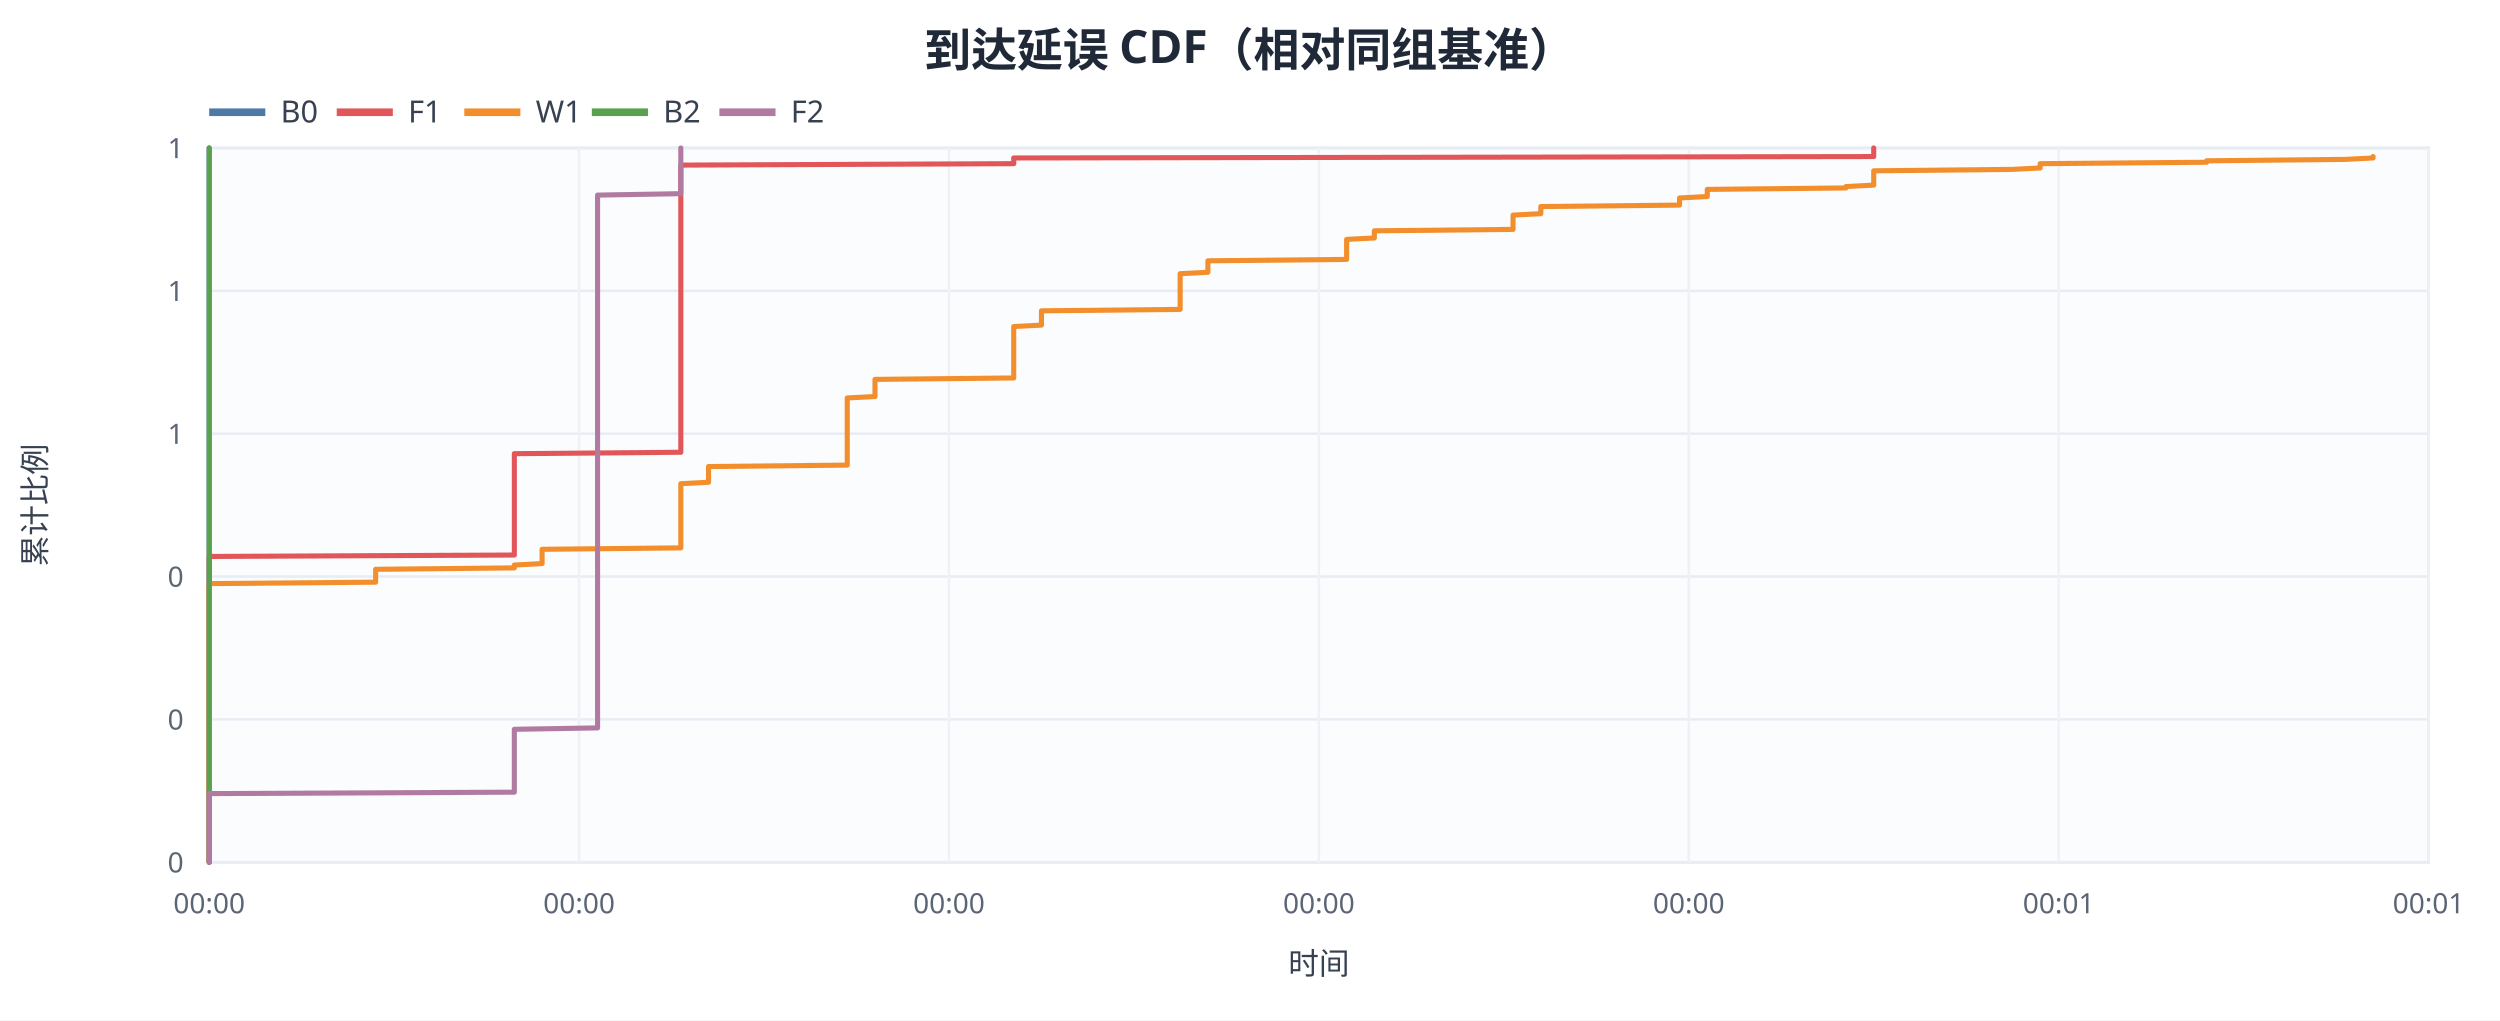
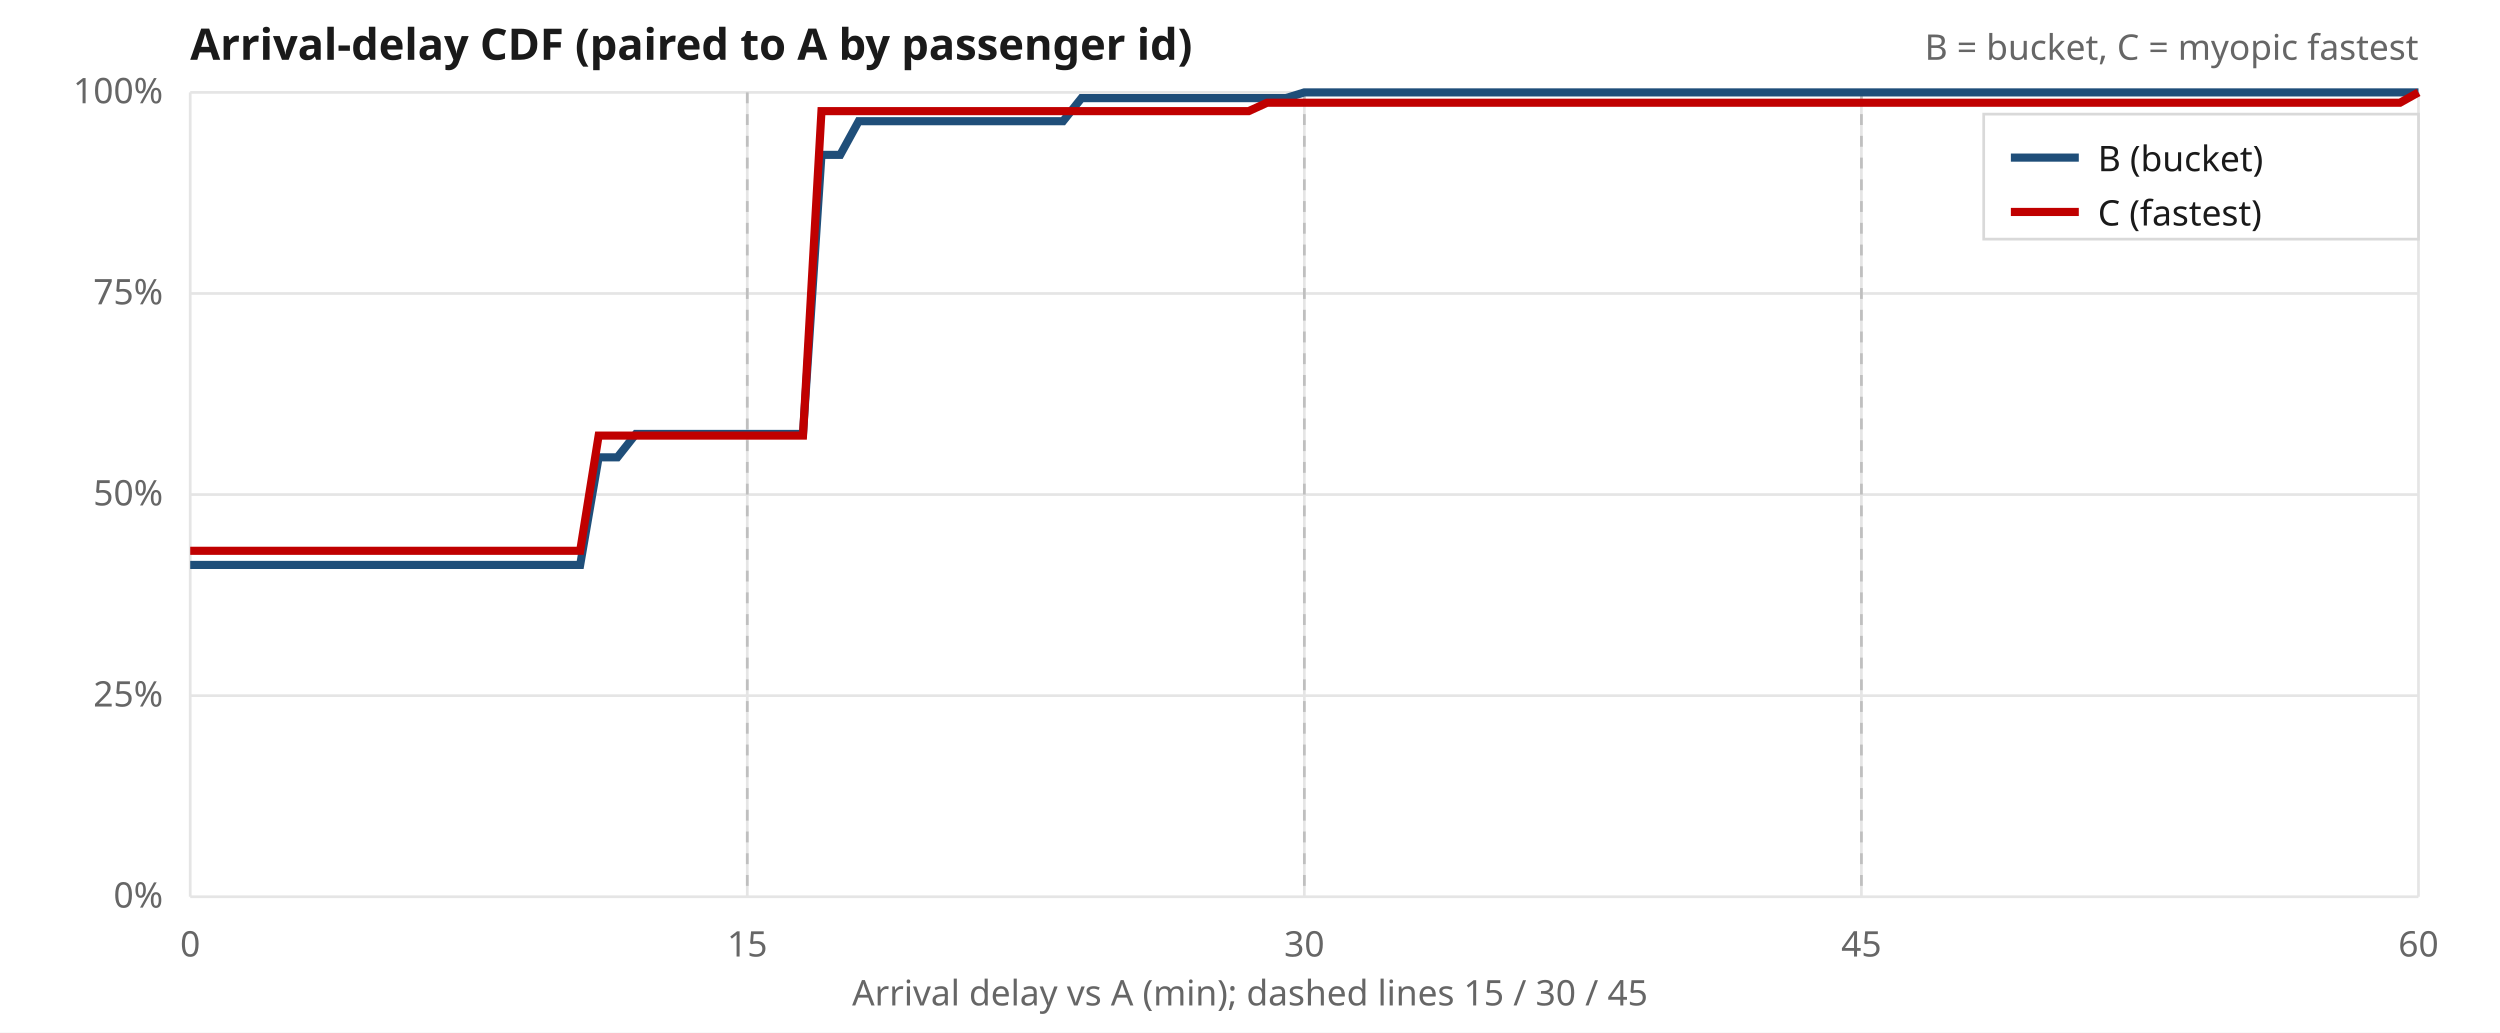
- <svg xmlns="http://www.w3.org/2000/svg" width="980" height="400" viewBox="0 0 980 400" font-family="Segoe UI, Microsoft YaHei, sans-serif">
-   <rect width="100%" height="100%" fill="#ffffff" />
-   <text x="490.0" y="26" text-anchor="middle" font-size="18" font-weight="600" fill="#1f2937">到达延误 CDF（相对同组基准）</text>
-   <rect x="82" y="58" width="870" height="280" fill="#fbfcfe" stroke="#d7dee8" />
-   <line x1="82" y1="58.00" x2="952" y2="58.00" stroke="#e8edf4" />
-   <text x="72" y="62.00" text-anchor="end" font-size="11" fill="#5b6576">1</text>
-   <line x1="82" y1="114.00" x2="952" y2="114.00" stroke="#e8edf4" />
-   <text x="72" y="118.00" text-anchor="end" font-size="11" fill="#5b6576">1</text>
-   <line x1="82" y1="170.00" x2="952" y2="170.00" stroke="#e8edf4" />
-   <text x="72" y="174.00" text-anchor="end" font-size="11" fill="#5b6576">1</text>
-   <line x1="82" y1="226.00" x2="952" y2="226.00" stroke="#e8edf4" />
-   <text x="72" y="230.00" text-anchor="end" font-size="11" fill="#5b6576">0</text>
-   <line x1="82" y1="282.00" x2="952" y2="282.00" stroke="#e8edf4" />
-   <text x="72" y="286.00" text-anchor="end" font-size="11" fill="#5b6576">0</text>
-   <line x1="82" y1="338.00" x2="952" y2="338.00" stroke="#e8edf4" />
-   <text x="72" y="342.00" text-anchor="end" font-size="11" fill="#5b6576">0</text>
-   <line x1="82.00" y1="58" x2="82.00" y2="338" stroke="#eef2f7" />
-   <text x="82.00" y="358" text-anchor="middle" font-size="11" fill="#5b6576">00:00</text>
-   <line x1="227.00" y1="58" x2="227.00" y2="338" stroke="#eef2f7" />
-   <text x="227.00" y="358" text-anchor="middle" font-size="11" fill="#5b6576">00:00</text>
-   <line x1="372.00" y1="58" x2="372.00" y2="338" stroke="#eef2f7" />
-   <text x="372.00" y="358" text-anchor="middle" font-size="11" fill="#5b6576">00:00</text>
-   <line x1="517.00" y1="58" x2="517.00" y2="338" stroke="#eef2f7" />
-   <text x="517.00" y="358" text-anchor="middle" font-size="11" fill="#5b6576">00:00</text>
-   <line x1="662.00" y1="58" x2="662.00" y2="338" stroke="#eef2f7" />
-   <text x="662.00" y="358" text-anchor="middle" font-size="11" fill="#5b6576">00:00</text>
-   <line x1="807.00" y1="58" x2="807.00" y2="338" stroke="#eef2f7" />
-   <text x="807.00" y="358" text-anchor="middle" font-size="11" fill="#5b6576">00:01</text>
-   <line x1="952.00" y1="58" x2="952.00" y2="338" stroke="#eef2f7" />
-   <text x="952.00" y="358" text-anchor="middle" font-size="11" fill="#5b6576">00:01</text>
-   <text x="517.0" y="382" text-anchor="middle" font-size="12" fill="#374151">时间</text>
-   <text x="18" y="198.0" text-anchor="middle" font-size="12" fill="#374151" transform="rotate(-90 18 198.0)">累计比例</text>
-   <polyline fill="none" stroke="#4E79A7" stroke-width="2" stroke-linejoin="round" stroke-linecap="round" points="82.00,337.97 82.00,337.41 82.00,336.85 82.00,336.29 82.00,335.73 82.00,335.17 82.00,334.61 82.00,334.05 82.00,333.49 82.00,332.93 82.00,332.37 82.00,331.81 82.00,331.25 82.00,330.69 82.00,330.13 82.00,329.57 82.00,329.01 82.00,328.45 82.00,327.89 82.00,327.33 82.00,326.77 82.00,326.21 82.00,325.65 82.00,325.09 82.00,324.53 82.00,323.97 82.00,323.41 82.00,322.85 82.00,322.29 82.00,321.73 82.00,321.17 82.00,320.61 82.00,320.05 82.00,319.49 82.00,318.93 82.00,318.37 82.00,317.81 82.00,317.25 82.00,316.69 82.00,316.13 82.00,315.57 82.00,315.01 82.00,314.45 82.00,313.89 82.00,313.33 82.00,312.77 82.00,312.21 82.00,311.65 82.00,311.09 82.00,310.53 82.00,309.97 82.00,309.41 82.00,308.85 82.00,308.29 82.00,307.73 82.00,307.17 82.00,306.61 82.00,306.05 82.00,305.49 82.00,304.93 82.00,304.37 82.00,303.81 82.00,303.25 82.00,302.69 82.00,302.13 82.00,301.57 82.00,301.01 82.00,300.45 82.00,299.89 82.00,299.33 82.00,298.77 82.00,298.21 82.00,297.65 82.00,297.09 82.00,296.53 82.00,295.97 82.00,295.41 82.00,294.85 82.00,294.29 82.00,293.73 82.00,293.17 82.00,292.61 82.00,292.05 82.00,291.49 82.00,290.93 82.00,290.37 82.00,289.81 82.00,289.25 82.00,288.69 82.00,288.13 82.00,287.57 82.00,287.01 82.00,286.45 82.00,285.89 82.00,285.33 82.00,284.77 82.00,284.21 82.00,283.65 82.00,283.09 82.00,282.53 82.00,281.97 82.00,281.41 82.00,280.85 82.00,280.29 82.00,279.73 82.00,279.17 82.00,278.61 82.00,278.05 82.00,277.49 82.00,276.93 82.00,276.37 82.00,275.81 82.00,275.25 82.00,274.69 82.00,274.13 82.00,273.57 82.00,273.01 82.00,272.45 82.00,271.89 82.00,271.33 82.00,270.77 82.00,270.21 82.00,269.65 82.00,269.09 82.00,268.53 82.00,267.97 82.00,267.41 82.00,266.85 82.00,266.29 82.00,265.73 82.00,265.17 82.00,264.61 82.00,264.05 82.00,263.49 82.00,262.93 82.00,262.37 82.00,261.81 82.00,261.25 82.00,260.69 82.00,260.13 82.00,259.57 82.00,259.01 82.00,258.45 82.00,257.89 82.00,257.33 82.00,256.77 82.00,256.21 82.00,255.65 82.00,255.09 82.00,254.53 82.00,253.97 82.00,253.41 82.00,252.85 82.00,252.29 82.00,251.73 82.00,251.17 82.00,250.61 82.00,250.05 82.00,249.49 82.00,248.93 82.00,248.37 82.00,247.81 82.00,247.25 82.00,246.69 82.00,246.13 82.00,245.57 82.00,245.01 82.00,244.45 82.00,243.89 82.00,243.33 82.00,242.77 82.00,242.21 82.00,241.65 82.00,241.09 82.00,240.53 82.00,239.97 82.00,239.41 82.00,238.85 82.00,238.29 82.00,237.73 82.00,237.17 82.00,236.61 82.00,236.05 82.00,235.49 82.00,234.93 82.00,234.37 82.00,233.81 82.00,233.25 82.00,232.69 82.00,232.13 82.00,231.57 82.00,231.01 82.00,230.45 82.00,229.89 82.00,229.33 82.00,228.77 82.00,228.21 82.00,227.65 82.00,227.09 82.00,226.53 82.00,225.97 82.00,225.41 82.00,224.85 82.00,224.29 82.00,223.73 82.00,223.17 82.00,222.61 82.00,222.05 82.00,221.49 82.00,220.93 82.00,220.37 82.00,219.81 82.00,219.25 82.00,218.69 82.00,218.13 82.00,217.57 82.00,217.01 82.00,216.45 82.00,215.89 82.00,215.33 82.00,214.77 82.00,214.21 82.00,213.65 82.00,213.09 82.00,212.53 82.00,211.97 82.00,211.41 82.00,210.85 82.00,210.29 82.00,209.73 82.00,209.17 82.00,208.61 82.00,208.05 82.00,207.49 82.00,206.93 82.00,206.37 82.00,205.81 82.00,205.25 82.00,204.69 82.00,204.13 82.00,203.57 82.00,203.01 82.00,202.45 82.00,201.89 82.00,201.33 82.00,200.77 82.00,200.21 82.00,199.65 82.00,199.09 82.00,198.53 82.00,197.97 82.00,197.44 82.00,196.88 82.00,196.32 82.00,195.76 82.00,195.20 82.00,194.64 82.00,194.08 82.00,193.52 82.00,192.96 82.00,192.40 82.00,191.84 82.00,191.28 82.00,190.72 82.00,190.16 82.00,189.60 82.00,189.04 82.00,188.48 82.00,187.92 82.00,187.36 82.00,186.80 82.00,186.24 82.00,185.68 82.00,185.12 82.00,184.56 82.00,184.00 82.00,183.44 82.00,182.88 82.00,182.32 82.00,181.76 82.00,181.20 82.00,180.64 82.00,180.08 82.00,179.52 82.00,178.96 82.00,178.40 82.00,177.84 82.00,177.28 82.00,176.72 82.00,176.16 82.00,175.60 82.00,175.04 82.00,174.48 82.00,173.92 82.00,173.36 82.00,172.80 82.00,172.24 82.00,171.68 82.00,171.12 82.00,170.56 82.00,170.00 82.00,169.44 82.00,168.88 82.00,168.32 82.00,167.76 82.00,167.20 82.00,166.64 82.00,166.08 82.00,165.52 82.00,164.96 82.00,164.40 82.00,163.84 82.00,163.28 82.00,162.72 82.00,162.16 82.00,161.60 82.00,161.04 82.00,160.48 82.00,159.92 82.00,159.36 82.00,158.80 82.00,158.24 82.00,157.68 82.00,157.12 82.00,156.56 82.00,156.00 82.00,155.44 82.00,154.88 82.00,154.32 82.00,153.76 82.00,153.20 82.00,152.64 82.00,152.08 82.00,151.52 82.00,150.96 82.00,150.40 82.00,149.84 82.00,149.28 82.00,148.72 82.00,148.16 82.00,147.60 82.00,147.04 82.00,146.48 82.00,145.92 82.00,145.36 82.00,144.80 82.00,144.24 82.00,143.68 82.00,143.12 82.00,142.56 82.00,142.00 82.00,141.44 82.00,140.88 82.00,140.32 82.00,139.76 82.00,139.20 82.00,138.64 82.00,138.08 82.00,137.52 82.00,136.96 82.00,136.40 82.00,135.84 82.00,135.28 82.00,134.72 82.00,134.16 82.00,133.60 82.00,133.04 82.00,132.48 82.00,131.92 82.00,131.36 82.00,130.80 82.00,130.24 82.00,129.68 82.00,129.12 82.00,128.56 82.00,128.00 82.00,127.44 82.00,126.88 82.00,126.32 82.00,125.76 82.00,125.20 82.00,124.64 82.00,124.08 82.00,123.52 82.00,122.96 82.00,122.40 82.00,121.84 82.00,121.28 82.00,120.72 82.00,120.16 82.00,119.60 82.00,119.04 82.00,118.48 82.00,117.92 82.00,117.36 82.00,116.80 82.00,116.24 82.00,115.68 82.00,115.12 82.00,114.56 82.00,114.00 82.00,113.44 82.00,112.88 82.00,112.32 82.00,111.76 82.00,111.20 82.00,110.64 82.00,110.08 82.00,109.52 82.00,108.96 82.00,108.40 82.00,107.84 82.00,107.28 82.00,106.72 82.00,106.16 82.00,105.60 82.00,105.04 82.00,104.48 82.00,103.92 82.00,103.36 82.00,102.80 82.00,102.24 82.00,101.68 82.00,101.12 82.00,100.56 82.00,100.00 82.00,99.44 82.00,98.88 82.00,98.32 82.00,97.76 82.00,97.20 82.00,96.64 82.00,96.08 82.00,95.52 82.00,94.96 82.00,94.40 82.00,93.84 82.00,93.28 82.00,92.72 82.00,92.16 82.00,91.60 82.00,91.04 82.00,90.48 82.00,89.92 82.00,89.36 82.00,88.80 82.00,88.24 82.00,87.68 82.00,87.12 82.00,86.56 82.00,86.00 82.00,85.44 82.00,84.88 82.00,84.32 82.00,83.76 82.00,83.20 82.00,82.64 82.00,82.08 82.00,81.52 82.00,80.96 82.00,80.40 82.00,79.84 82.00,79.28 82.00,78.72 82.00,78.16 82.00,77.60 82.00,77.04 82.00,76.48 82.00,75.92 82.00,75.36 82.00,74.80 82.00,74.24 82.00,73.68 82.00,73.12 82.00,72.56 82.00,72.00 82.00,71.44 82.00,70.88 82.00,70.32 82.00,69.76 82.00,69.20 82.00,68.64 82.00,68.08 82.00,67.52 82.00,66.96 82.00,66.40 82.00,65.84 82.00,65.28 82.00,64.72 82.00,64.16 82.00,63.60 82.00,63.04 82.00,62.48 82.00,61.92 82.00,61.36 82.00,60.80 82.00,60.24 82.00,59.68 82.00,59.12 82.00,58.56 82.00,58.00" />
-   <polyline fill="none" stroke="#E15759" stroke-width="2" stroke-linejoin="round" stroke-linecap="round" points="82.00,337.97 82.00,337.41 82.00,336.85 82.00,336.29 82.00,335.73 82.00,335.17 82.00,334.61 82.00,334.05 82.00,333.49 82.00,332.93 82.00,332.37 82.00,331.81 82.00,331.25 82.00,330.69 82.00,330.13 82.00,329.57 82.00,329.01 82.00,328.45 82.00,327.89 82.00,327.33 82.00,326.77 82.00,326.21 82.00,325.65 82.00,325.09 82.00,324.53 82.00,323.97 82.00,323.41 82.00,322.85 82.00,322.29 82.00,321.73 82.00,321.17 82.00,320.61 82.00,320.05 82.00,319.49 82.00,318.93 82.00,318.37 82.00,317.81 82.00,317.25 82.00,316.69 82.00,316.13 82.00,315.57 82.00,315.01 82.00,314.45 82.00,313.89 82.00,313.33 82.00,312.77 82.00,312.21 82.00,311.65 82.00,311.09 82.00,310.53 82.00,309.97 82.00,309.41 82.00,308.85 82.00,308.29 82.00,307.73 82.00,307.17 82.00,306.61 82.00,306.05 82.00,305.49 82.00,304.93 82.00,304.37 82.00,303.81 82.00,303.25 82.00,302.69 82.00,302.13 82.00,301.57 82.00,301.01 82.00,300.45 82.00,299.89 82.00,299.33 82.00,298.77 82.00,298.21 82.00,297.65 82.00,297.09 82.00,296.53 82.00,295.97 82.00,295.41 82.00,294.85 82.00,294.29 82.00,293.73 82.00,293.17 82.00,292.61 82.00,292.05 82.00,291.49 82.00,290.93 82.00,290.37 82.00,289.81 82.00,289.25 82.00,288.69 82.00,288.13 82.00,287.57 82.00,287.01 82.00,286.45 82.00,285.89 82.00,285.33 82.00,284.77 82.00,284.21 82.00,283.65 82.00,283.09 82.00,282.53 82.00,281.97 82.00,281.41 82.00,280.85 82.00,280.29 82.00,279.73 82.00,279.17 82.00,278.61 82.00,278.05 82.00,277.49 82.00,276.93 82.00,276.37 82.00,275.81 82.00,275.25 82.00,274.69 82.00,274.13 82.00,273.57 82.00,273.01 82.00,272.45 82.00,271.89 82.00,271.33 82.00,270.77 82.00,270.21 82.00,269.65 82.00,269.09 82.00,268.53 82.00,267.97 82.00,267.41 82.00,266.85 82.00,266.29 82.00,265.73 82.00,265.17 82.00,264.61 82.00,264.05 82.00,263.49 82.00,262.93 82.00,262.37 82.00,261.81 82.00,261.25 82.00,260.69 82.00,260.13 82.00,259.57 82.00,259.01 82.00,258.45 82.00,257.89 82.00,257.33 82.00,256.77 82.00,256.21 82.00,255.65 82.00,255.09 82.00,254.53 82.00,253.97 82.00,253.41 82.00,252.85 82.00,252.29 82.00,251.73 82.00,251.17 82.00,250.61 82.00,250.05 82.00,249.49 82.00,248.93 82.00,248.37 82.00,247.81 82.00,247.25 82.00,246.69 82.00,246.13 82.00,245.57 82.00,245.01 82.00,244.45 82.00,243.89 82.00,243.33 82.00,242.77 82.00,242.21 82.00,241.65 82.00,241.09 82.00,240.53 82.00,239.97 82.00,239.41 82.00,238.85 82.00,238.29 82.00,237.73 82.00,237.17 82.00,236.61 82.00,236.05 82.00,235.49 82.00,234.93 82.00,234.37 82.00,233.81 82.00,233.25 82.00,232.69 82.00,232.13 82.00,231.57 82.00,231.01 82.00,230.45 82.00,229.89 82.00,229.33 82.00,228.77 82.00,228.21 82.00,227.65 82.00,227.09 82.00,226.53 82.00,225.97 82.00,225.41 82.00,224.85 82.00,224.29 82.00,223.73 82.00,223.17 82.00,222.61 82.00,222.05 82.00,221.49 82.00,220.93 82.00,220.37 82.00,219.81 82.00,219.25 82.00,218.69 82.00,218.13 201.62,217.57 201.62,217.01 201.62,216.45 201.62,215.89 201.62,215.33 201.62,214.77 201.62,214.21 201.62,213.65 201.62,213.09 201.62,212.53 201.62,211.97 201.62,211.41 201.62,210.85 201.62,210.29 201.62,209.73 201.62,209.17 201.62,208.61 201.62,208.05 201.62,207.49 201.62,206.93 201.62,206.37 201.62,205.81 201.62,205.25 201.62,204.69 201.62,204.13 201.62,203.57 201.62,203.01 201.62,202.45 201.62,201.89 201.62,201.33 201.62,200.77 201.62,200.21 201.62,199.65 201.62,199.09 201.62,198.53 201.62,197.97 201.62,197.44 201.62,196.88 201.62,196.32 201.62,195.76 201.62,195.20 201.62,194.64 201.62,194.08 201.62,193.52 201.62,192.96 201.62,192.40 201.62,191.84 201.62,191.28 201.62,190.72 201.62,190.16 201.62,189.60 201.62,189.04 201.62,188.48 201.62,187.92 201.62,187.36 201.62,186.80 201.62,186.24 201.62,185.68 201.62,185.12 201.62,184.56 201.62,184.00 201.62,183.44 201.62,182.88 201.62,182.32 201.62,181.76 201.62,181.20 201.62,180.64 201.62,180.08 201.62,179.52 201.62,178.96 201.62,178.40 201.62,177.84 266.88,177.28 266.88,176.72 266.88,176.16 266.88,175.60 266.88,175.04 266.88,174.48 266.88,173.92 266.88,173.36 266.88,172.80 266.88,172.24 266.88,171.68 266.88,171.12 266.88,170.56 266.88,170.00 266.88,169.44 266.88,168.88 266.88,168.32 266.88,167.76 266.88,167.20 266.88,166.64 266.88,166.08 266.88,165.52 266.88,164.96 266.88,164.40 266.88,163.84 266.88,163.28 266.88,162.72 266.88,162.16 266.88,161.60 266.88,161.04 266.88,160.48 266.88,159.92 266.88,159.36 266.88,158.80 266.88,158.24 266.88,157.68 266.88,157.12 266.88,156.56 266.88,156.00 266.88,155.44 266.88,154.88 266.88,154.32 266.88,153.76 266.88,153.20 266.88,152.64 266.88,152.08 266.88,151.52 266.88,150.96 266.88,150.40 266.88,149.84 266.88,149.28 266.88,148.72 266.88,148.16 266.88,147.60 266.88,147.04 266.88,146.48 266.88,145.92 266.88,145.36 266.88,144.80 266.88,144.24 266.88,143.68 266.88,143.12 266.88,142.56 266.88,142.00 266.88,141.44 266.88,140.88 266.88,140.32 266.88,139.76 266.88,139.20 266.88,138.64 266.88,138.08 266.88,137.52 266.88,136.96 266.88,136.40 266.88,135.84 266.88,135.28 266.88,134.72 266.88,134.16 266.88,133.60 266.88,133.04 266.88,132.48 266.88,131.92 266.88,131.36 266.88,130.80 266.88,130.24 266.88,129.68 266.88,129.12 266.88,128.56 266.88,128.00 266.88,127.44 266.88,126.88 266.88,126.32 266.88,125.76 266.88,125.20 266.88,124.64 266.88,124.08 266.88,123.52 266.88,122.96 266.88,122.40 266.88,121.84 266.88,121.28 266.88,120.72 266.88,120.16 266.88,119.60 266.88,119.04 266.88,118.48 266.88,117.92 266.88,117.36 266.88,116.80 266.88,116.24 266.88,115.68 266.88,115.12 266.88,114.56 266.88,114.00 266.88,113.44 266.88,112.88 266.88,112.32 266.88,111.76 266.88,111.20 266.88,110.64 266.88,110.08 266.88,109.52 266.88,108.96 266.88,108.40 266.88,107.84 266.88,107.28 266.88,106.72 266.88,106.16 266.88,105.60 266.88,105.04 266.88,104.48 266.88,103.92 266.88,103.36 266.88,102.80 266.88,102.24 266.88,101.68 266.88,101.12 266.88,100.56 266.88,100.00 266.88,99.44 266.88,98.88 266.88,98.32 266.88,97.76 266.88,97.20 266.88,96.64 266.88,96.08 266.88,95.52 266.88,94.96 266.88,94.40 266.88,93.84 266.88,93.28 266.88,92.72 266.88,92.16 266.88,91.60 266.88,91.04 266.88,90.48 266.88,89.92 266.88,89.36 266.88,88.80 266.88,88.24 266.88,87.68 266.88,87.12 266.88,86.56 266.88,86.00 266.88,85.44 266.88,84.88 266.88,84.32 266.88,83.76 266.88,83.20 266.88,82.64 266.88,82.08 266.88,81.52 266.88,80.96 266.88,80.40 266.88,79.84 266.88,79.28 266.88,78.72 266.88,78.16 266.88,77.60 266.88,77.04 266.88,76.48 266.88,75.92 266.88,75.36 266.88,74.80 266.88,74.24 266.88,73.68 266.88,73.12 266.88,72.56 266.88,72.00 266.88,71.44 266.88,70.88 266.88,70.32 266.88,69.76 266.88,69.20 266.88,68.64 266.88,68.08 266.88,67.52 266.88,66.96 266.88,66.40 266.88,65.84 266.88,65.28 266.88,64.72 397.38,64.16 397.38,63.60 397.38,63.04 397.38,62.48 397.38,61.92 734.50,61.36 734.50,60.80 734.50,60.24 734.50,59.68 734.50,59.12 734.50,58.56 734.50,58.00" />
-   <polyline fill="none" stroke="#F28E2B" stroke-width="2" stroke-linejoin="round" stroke-linecap="round" points="82.00,337.97 82.00,337.41 82.00,336.85 82.00,336.29 82.00,335.73 82.00,335.17 82.00,334.61 82.00,334.05 82.00,333.49 82.00,332.93 82.00,332.37 82.00,331.81 82.00,331.25 82.00,330.69 82.00,330.13 82.00,329.57 82.00,329.01 82.00,328.45 82.00,327.89 82.00,327.33 82.00,326.77 82.00,326.21 82.00,325.65 82.00,325.09 82.00,324.53 82.00,323.97 82.00,323.41 82.00,322.85 82.00,322.29 82.00,321.73 82.00,321.17 82.00,320.61 82.00,320.05 82.00,319.49 82.00,318.93 82.00,318.37 82.00,317.81 82.00,317.25 82.00,316.69 82.00,316.13 82.00,315.57 82.00,315.01 82.00,314.45 82.00,313.89 82.00,313.33 82.00,312.77 82.00,312.21 82.00,311.65 82.00,311.09 82.00,310.53 82.00,309.97 82.00,309.41 82.00,308.85 82.00,308.29 82.00,307.73 82.00,307.17 82.00,306.61 82.00,306.05 82.00,305.49 82.00,304.93 82.00,304.37 82.00,303.81 82.00,303.25 82.00,302.69 82.00,302.13 82.00,301.57 82.00,301.01 82.00,300.45 82.00,299.89 82.00,299.33 82.00,298.77 82.00,298.21 82.00,297.65 82.00,297.09 82.00,296.53 82.00,295.97 82.00,295.41 82.00,294.85 82.00,294.29 82.00,293.73 82.00,293.17 82.00,292.61 82.00,292.05 82.00,291.49 82.00,290.93 82.00,290.37 82.00,289.81 82.00,289.25 82.00,288.69 82.00,288.13 82.00,287.57 82.00,287.01 82.00,286.45 82.00,285.89 82.00,285.33 82.00,284.77 82.00,284.21 82.00,283.65 82.00,283.09 82.00,282.53 82.00,281.97 82.00,281.41 82.00,280.85 82.00,280.29 82.00,279.73 82.00,279.17 82.00,278.61 82.00,278.05 82.00,277.49 82.00,276.93 82.00,276.37 82.00,275.81 82.00,275.25 82.00,274.69 82.00,274.13 82.00,273.57 82.00,273.01 82.00,272.45 82.00,271.89 82.00,271.33 82.00,270.77 82.00,270.21 82.00,269.65 82.00,269.09 82.00,268.53 82.00,267.97 82.00,267.41 82.00,266.85 82.00,266.29 82.00,265.73 82.00,265.17 82.00,264.61 82.00,264.05 82.00,263.49 82.00,262.93 82.00,262.37 82.00,261.81 82.00,261.25 82.00,260.69 82.00,260.13 82.00,259.57 82.00,259.01 82.00,258.45 82.00,257.89 82.00,257.33 82.00,256.77 82.00,256.21 82.00,255.65 82.00,255.09 82.00,254.53 82.00,253.97 82.00,253.41 82.00,252.85 82.00,252.29 82.00,251.73 82.00,251.17 82.00,250.61 82.00,250.05 82.00,249.49 82.00,248.93 82.00,248.37 82.00,247.81 82.00,247.25 82.00,246.69 82.00,246.13 82.00,245.57 82.00,245.01 82.00,244.45 82.00,243.89 82.00,243.33 82.00,242.77 82.00,242.21 82.00,241.65 82.00,241.09 82.00,240.53 82.00,239.97 82.00,239.41 82.00,238.85 82.00,238.29 82.00,237.73 82.00,237.17 82.00,236.61 82.00,236.05 82.00,235.49 82.00,234.93 82.00,234.37 82.00,233.81 82.00,233.25 82.00,232.69 82.00,232.13 82.00,231.57 82.00,231.01 82.00,230.45 82.00,229.89 82.00,229.33 82.00,228.77 147.25,228.21 147.25,227.65 147.25,227.09 147.25,226.53 147.25,225.97 147.25,225.41 147.25,224.85 147.25,224.29 147.25,223.73 147.25,223.17 201.62,222.61 201.62,222.05 201.62,221.49 212.50,220.93 212.50,220.37 212.50,219.81 212.50,219.25 212.50,218.69 212.50,218.13 212.50,217.57 212.50,217.01 212.50,216.45 212.50,215.89 212.50,215.33 266.88,214.77 266.88,214.21 266.88,213.65 266.88,213.09 266.88,212.53 266.88,211.97 266.88,211.41 266.88,210.85 266.88,210.29 266.88,209.73 266.88,209.17 266.88,208.61 266.88,208.05 266.88,207.49 266.88,206.93 266.88,206.37 266.88,205.81 266.88,205.25 266.88,204.69 266.88,204.13 266.88,203.57 266.88,203.01 266.88,202.45 266.88,201.89 266.88,201.33 266.88,200.77 266.88,200.21 266.88,199.65 266.88,199.09 266.88,198.53 266.88,197.97 266.88,197.44 266.88,196.88 266.88,196.32 266.88,195.76 266.88,195.20 266.88,194.64 266.88,194.08 266.88,193.52 266.88,192.96 266.88,192.40 266.88,191.84 266.88,191.28 266.88,190.72 266.88,190.16 266.88,189.60 277.75,189.04 277.75,188.48 277.75,187.92 277.75,187.36 277.75,186.80 277.75,186.24 277.75,185.68 277.75,185.12 277.75,184.56 277.75,184.00 277.75,183.44 277.75,182.88 332.12,182.32 332.12,181.76 332.12,181.20 332.12,180.64 332.12,180.08 332.12,179.52 332.12,178.96 332.12,178.40 332.12,177.84 332.12,177.28 332.12,176.72 332.12,176.16 332.12,175.60 332.12,175.04 332.12,174.48 332.12,173.92 332.12,173.36 332.12,172.80 332.12,172.24 332.12,171.68 332.12,171.12 332.12,170.56 332.12,170.00 332.12,169.44 332.12,168.88 332.12,168.32 332.12,167.76 332.12,167.20 332.12,166.64 332.12,166.08 332.12,165.52 332.12,164.96 332.12,164.40 332.12,163.84 332.12,163.28 332.12,162.72 332.12,162.16 332.12,161.60 332.12,161.04 332.12,160.48 332.12,159.92 332.12,159.36 332.12,158.80 332.12,158.24 332.12,157.68 332.12,157.12 332.12,156.56 332.12,156.00 343.00,155.44 343.00,154.88 343.00,154.32 343.00,153.76 343.00,153.20 343.00,152.64 343.00,152.08 343.00,151.52 343.00,150.96 343.00,150.40 343.00,149.84 343.00,149.28 343.00,148.72 397.38,148.16 397.38,147.60 397.38,147.04 397.38,146.48 397.38,145.92 397.38,145.36 397.38,144.80 397.38,144.24 397.38,143.68 397.38,143.12 397.38,142.56 397.38,142.00 397.38,141.44 397.38,140.88 397.38,140.32 397.38,139.76 397.38,139.20 397.38,138.64 397.38,138.08 397.38,137.52 397.38,136.96 397.38,136.40 397.38,135.84 397.38,135.28 397.38,134.72 397.38,134.16 397.38,133.60 397.38,133.04 397.38,132.48 397.38,131.92 397.38,131.36 397.38,130.80 397.38,130.24 397.38,129.68 397.38,129.12 397.38,128.56 397.38,128.00 408.25,127.44 408.25,126.88 408.25,126.32 408.25,125.76 408.25,125.20 408.25,124.64 408.25,124.08 408.25,123.52 408.25,122.96 408.25,122.40 408.25,121.84 462.62,121.28 462.62,120.72 462.62,120.16 462.62,119.60 462.62,119.04 462.62,118.48 462.62,117.92 462.62,117.36 462.62,116.80 462.62,116.24 462.62,115.68 462.62,115.12 462.62,114.56 462.62,114.00 462.62,113.44 462.62,112.88 462.62,112.32 462.62,111.76 462.62,111.20 462.62,110.64 462.62,110.08 462.62,109.52 462.62,108.96 462.62,108.40 462.62,107.84 462.62,107.28 473.50,106.72 473.50,106.16 473.50,105.60 473.50,105.04 473.50,104.48 473.50,103.92 473.50,103.36 473.50,102.80 473.50,102.24 527.88,101.68 527.88,101.12 527.88,100.56 527.88,100.00 527.88,99.44 527.88,98.88 527.88,98.32 527.88,97.76 527.88,97.20 527.88,96.64 527.88,96.08 527.88,95.52 527.88,94.96 527.88,94.40 527.88,93.84 538.75,93.28 538.75,92.72 538.75,92.16 538.75,91.60 538.75,91.04 538.75,90.48 593.12,89.92 593.12,89.36 593.12,88.80 593.12,88.24 593.12,87.68 593.12,87.12 593.12,86.56 593.12,86.00 593.12,85.44 593.12,84.88 593.12,84.32 604.00,83.76 604.00,83.20 604.00,82.64 604.00,82.08 604.00,81.52 604.00,80.96 658.38,80.40 658.38,79.84 658.38,79.28 658.38,78.72 658.38,78.16 658.38,77.60 669.25,77.04 669.25,76.48 669.25,75.92 669.25,75.36 669.25,74.80 669.25,74.24 723.62,73.68 723.62,73.12 734.50,72.56 734.50,72.00 734.50,71.44 734.50,70.88 734.50,70.32 734.50,69.76 734.50,69.20 734.50,68.64 734.50,68.08 734.50,67.52 734.50,66.96 788.88,66.40 799.75,65.84 799.75,65.28 799.75,64.72 799.75,64.16 865.00,63.60 865.00,63.04 919.38,62.48 930.25,61.92 930.25,61.36" />
-   <polyline fill="none" stroke="#59A14F" stroke-width="2" stroke-linejoin="round" stroke-linecap="round" points="82.00,337.97 82.00,337.41 82.00,336.85 82.00,336.29 82.00,335.73 82.00,335.17 82.00,334.61 82.00,334.05 82.00,333.49 82.00,332.93 82.00,332.37 82.00,331.81 82.00,331.25 82.00,330.69 82.00,330.13 82.00,329.57 82.00,329.01 82.00,328.45 82.00,327.89 82.00,327.33 82.00,326.77 82.00,326.21 82.00,325.65 82.00,325.09 82.00,324.53 82.00,323.97 82.00,323.41 82.00,322.85 82.00,322.29 82.00,321.73 82.00,321.17 82.00,320.61 82.00,320.05 82.00,319.49 82.00,318.93 82.00,318.37 82.00,317.81 82.00,317.25 82.00,316.69 82.00,316.13 82.00,315.57 82.00,315.01 82.00,314.45 82.00,313.89 82.00,313.33 82.00,312.77 82.00,312.21 82.00,311.65 82.00,311.09 82.00,310.53 82.00,309.97 82.00,309.41 82.00,308.85 82.00,308.29 82.00,307.73 82.00,307.17 82.00,306.61 82.00,306.05 82.00,305.49 82.00,304.93 82.00,304.37 82.00,303.81 82.00,303.25 82.00,302.69 82.00,302.13 82.00,301.57 82.00,301.01 82.00,300.45 82.00,299.89 82.00,299.33 82.00,298.77 82.00,298.21 82.00,297.65 82.00,297.09 82.00,296.53 82.00,295.97 82.00,295.41 82.00,294.85 82.00,294.29 82.00,293.73 82.00,293.17 82.00,292.61 82.00,292.05 82.00,291.49 82.00,290.93 82.00,290.37 82.00,289.81 82.00,289.25 82.00,288.69 82.00,288.13 82.00,287.57 82.00,287.01 82.00,286.45 82.00,285.89 82.00,285.33 82.00,284.77 82.00,284.21 82.00,283.65 82.00,283.09 82.00,282.53 82.00,281.97 82.00,281.41 82.00,280.85 82.00,280.29 82.00,279.73 82.00,279.17 82.00,278.61 82.00,278.05 82.00,277.49 82.00,276.93 82.00,276.37 82.00,275.81 82.00,275.25 82.00,274.69 82.00,274.13 82.00,273.57 82.00,273.01 82.00,272.45 82.00,271.89 82.00,271.33 82.00,270.77 82.00,270.21 82.00,269.65 82.00,269.09 82.00,268.53 82.00,267.97 82.00,267.41 82.00,266.85 82.00,266.29 82.00,265.73 82.00,265.17 82.00,264.61 82.00,264.05 82.00,263.49 82.00,262.93 82.00,262.37 82.00,261.81 82.00,261.25 82.00,260.69 82.00,260.13 82.00,259.57 82.00,259.01 82.00,258.45 82.00,257.89 82.00,257.33 82.00,256.77 82.00,256.21 82.00,255.65 82.00,255.09 82.00,254.53 82.00,253.97 82.00,253.41 82.00,252.85 82.00,252.29 82.00,251.73 82.00,251.17 82.00,250.61 82.00,250.05 82.00,249.49 82.00,248.93 82.00,248.37 82.00,247.81 82.00,247.25 82.00,246.69 82.00,246.13 82.00,245.57 82.00,245.01 82.00,244.45 82.00,243.89 82.00,243.33 82.00,242.77 82.00,242.21 82.00,241.65 82.00,241.09 82.00,240.53 82.00,239.97 82.00,239.41 82.00,238.85 82.00,238.29 82.00,237.73 82.00,237.17 82.00,236.61 82.00,236.05 82.00,235.49 82.00,234.93 82.00,234.37 82.00,233.81 82.00,233.25 82.00,232.69 82.00,232.13 82.00,231.57 82.00,231.01 82.00,230.45 82.00,229.89 82.00,229.33 82.00,228.77 82.00,228.21 82.00,227.65 82.00,227.09 82.00,226.53 82.00,225.97 82.00,225.41 82.00,224.85 82.00,224.29 82.00,223.73 82.00,223.17 82.00,222.61 82.00,222.05 82.00,221.49 82.00,220.93 82.00,220.37 82.00,219.81 82.00,219.25 82.00,218.69 82.00,218.13 82.00,217.57 82.00,217.01 82.00,216.45 82.00,215.89 82.00,215.33 82.00,214.77 82.00,214.21 82.00,213.65 82.00,213.09 82.00,212.53 82.00,211.97 82.00,211.41 82.00,210.85 82.00,210.29 82.00,209.73 82.00,209.17 82.00,208.61 82.00,208.05 82.00,207.49 82.00,206.93 82.00,206.37 82.00,205.81 82.00,205.25 82.00,204.69 82.00,204.13 82.00,203.57 82.00,203.01 82.00,202.45 82.00,201.89 82.00,201.33 82.00,200.77 82.00,200.21 82.00,199.65 82.00,199.09 82.00,198.53 82.00,197.97 82.00,197.44 82.00,196.88 82.00,196.32 82.00,195.76 82.00,195.20 82.00,194.64 82.00,194.08 82.00,193.52 82.00,192.96 82.00,192.40 82.00,191.84 82.00,191.28 82.00,190.72 82.00,190.16 82.00,189.60 82.00,189.04 82.00,188.48 82.00,187.92 82.00,187.36 82.00,186.80 82.00,186.24 82.00,185.68 82.00,185.12 82.00,184.56 82.00,184.00 82.00,183.44 82.00,182.88 82.00,182.32 82.00,181.76 82.00,181.20 82.00,180.64 82.00,180.08 82.00,179.52 82.00,178.96 82.00,178.40 82.00,177.84 82.00,177.28 82.00,176.72 82.00,176.16 82.00,175.60 82.00,175.04 82.00,174.48 82.00,173.92 82.00,173.36 82.00,172.80 82.00,172.24 82.00,171.68 82.00,171.12 82.00,170.56 82.00,170.00 82.00,169.44 82.00,168.88 82.00,168.32 82.00,167.76 82.00,167.20 82.00,166.64 82.00,166.08 82.00,165.52 82.00,164.96 82.00,164.40 82.00,163.84 82.00,163.28 82.00,162.72 82.00,162.16 82.00,161.60 82.00,161.04 82.00,160.48 82.00,159.92 82.00,159.36 82.00,158.80 82.00,158.24 82.00,157.68 82.00,157.12 82.00,156.56 82.00,156.00 82.00,155.44 82.00,154.88 82.00,154.32 82.00,153.76 82.00,153.20 82.00,152.64 82.00,152.08 82.00,151.52 82.00,150.96 82.00,150.40 82.00,149.84 82.00,149.28 82.00,148.72 82.00,148.16 82.00,147.60 82.00,147.04 82.00,146.48 82.00,145.92 82.00,145.36 82.00,144.80 82.00,144.24 82.00,143.68 82.00,143.12 82.00,142.56 82.00,142.00 82.00,141.44 82.00,140.88 82.00,140.32 82.00,139.76 82.00,139.20 82.00,138.64 82.00,138.08 82.00,137.52 82.00,136.96 82.00,136.40 82.00,135.84 82.00,135.28 82.00,134.72 82.00,134.16 82.00,133.60 82.00,133.04 82.00,132.48 82.00,131.92 82.00,131.36 82.00,130.80 82.00,130.24 82.00,129.68 82.00,129.12 82.00,128.56 82.00,128.00 82.00,127.44 82.00,126.88 82.00,126.32 82.00,125.76 82.00,125.20 82.00,124.64 82.00,124.08 82.00,123.52 82.00,122.96 82.00,122.40 82.00,121.84 82.00,121.28 82.00,120.72 82.00,120.16 82.00,119.60 82.00,119.04 82.00,118.48 82.00,117.92 82.00,117.36 82.00,116.80 82.00,116.24 82.00,115.68 82.00,115.12 82.00,114.56 82.00,114.00 82.00,113.44 82.00,112.88 82.00,112.32 82.00,111.76 82.00,111.20 82.00,110.64 82.00,110.08 82.00,109.52 82.00,108.96 82.00,108.40 82.00,107.84 82.00,107.28 82.00,106.72 82.00,106.16 82.00,105.60 82.00,105.04 82.00,104.48 82.00,103.92 82.00,103.36 82.00,102.80 82.00,102.24 82.00,101.68 82.00,101.12 82.00,100.56 82.00,100.00 82.00,99.44 82.00,98.88 82.00,98.32 82.00,97.76 82.00,97.20 82.00,96.64 82.00,96.08 82.00,95.52 82.00,94.96 82.00,94.40 82.00,93.84 82.00,93.28 82.00,92.72 82.00,92.16 82.00,91.60 82.00,91.04 82.00,90.48 82.00,89.92 82.00,89.36 82.00,88.80 82.00,88.24 82.00,87.68 82.00,87.12 82.00,86.56 82.00,86.00 82.00,85.44 82.00,84.88 82.00,84.32 82.00,83.76 82.00,83.20 82.00,82.64 82.00,82.08 82.00,81.52 82.00,80.96 82.00,80.40 82.00,79.84 82.00,79.28 82.00,78.72 82.00,78.16 82.00,77.60 82.00,77.04 82.00,76.48 82.00,75.92 82.00,75.36 82.00,74.80 82.00,74.24 82.00,73.68 82.00,73.12 82.00,72.56 82.00,72.00 82.00,71.44 82.00,70.88 82.00,70.32 82.00,69.76 82.00,69.20 82.00,68.64 82.00,68.08 82.00,67.52 82.00,66.96 82.00,66.40 82.00,65.84 82.00,65.28 82.00,64.72 82.00,64.16 82.00,63.60 82.00,63.04 82.00,62.48 82.00,61.92 82.00,61.36 82.00,60.80 82.00,60.24 82.00,59.68 82.00,59.12 82.00,58.56 82.00,58.00" />
-   <polyline fill="none" stroke="#B07AA1" stroke-width="2" stroke-linejoin="round" stroke-linecap="round" points="82.00,337.97 82.00,337.41 82.00,336.85 82.00,336.29 82.00,335.73 82.00,335.17 82.00,334.61 82.00,334.05 82.00,333.49 82.00,332.93 82.00,332.37 82.00,331.81 82.00,331.25 82.00,330.69 82.00,330.13 82.00,329.57 82.00,329.01 82.00,328.45 82.00,327.89 82.00,327.33 82.00,326.77 82.00,326.21 82.00,325.65 82.00,325.09 82.00,324.53 82.00,323.97 82.00,323.41 82.00,322.85 82.00,322.29 82.00,321.73 82.00,321.17 82.00,320.61 82.00,320.05 82.00,319.49 82.00,318.93 82.00,318.37 82.00,317.81 82.00,317.25 82.00,316.69 82.00,316.13 82.00,315.57 82.00,315.01 82.00,314.45 82.00,313.89 82.00,313.33 82.00,312.77 82.00,312.21 82.00,311.65 82.00,311.09 201.62,310.53 201.62,309.97 201.62,309.41 201.62,308.85 201.62,308.29 201.62,307.73 201.62,307.17 201.62,306.61 201.62,306.05 201.62,305.49 201.62,304.93 201.62,304.37 201.62,303.81 201.62,303.25 201.62,302.69 201.62,302.13 201.62,301.57 201.62,301.01 201.62,300.45 201.62,299.89 201.62,299.33 201.62,298.77 201.62,298.21 201.62,297.65 201.62,297.09 201.62,296.53 201.62,295.97 201.62,295.41 201.62,294.85 201.62,294.29 201.62,293.73 201.62,293.17 201.62,292.61 201.62,292.05 201.62,291.49 201.62,290.93 201.62,290.37 201.62,289.81 201.62,289.25 201.62,288.69 201.62,288.13 201.62,287.57 201.62,287.01 201.62,286.45 201.62,285.89 234.25,285.33 234.25,284.77 234.25,284.21 234.25,283.65 234.25,283.09 234.25,282.53 234.25,281.97 234.25,281.41 234.25,280.85 234.25,280.29 234.25,279.73 234.25,279.17 234.25,278.61 234.25,278.05 234.25,277.49 234.25,276.93 234.25,276.37 234.25,275.81 234.25,275.25 234.25,274.69 234.25,274.13 234.25,273.57 234.25,273.01 234.25,272.45 234.25,271.89 234.25,271.33 234.25,270.77 234.25,270.21 234.25,269.65 234.25,269.09 234.25,268.53 234.25,267.97 234.25,267.41 234.25,266.85 234.25,266.29 234.25,265.73 234.25,265.17 234.25,264.61 234.25,264.05 234.25,263.49 234.25,262.93 234.25,262.37 234.25,261.81 234.25,261.25 234.25,260.69 234.25,260.13 234.25,259.57 234.25,259.01 234.25,258.45 234.25,257.89 234.25,257.33 234.25,256.77 234.25,256.21 234.25,255.65 234.25,255.09 234.25,254.53 234.25,253.97 234.25,253.41 234.25,252.85 234.25,252.29 234.25,251.73 234.25,251.17 234.25,250.61 234.25,250.05 234.25,249.49 234.25,248.93 234.25,248.37 234.25,247.81 234.25,247.25 234.25,246.69 234.25,246.13 234.25,245.57 234.25,245.01 234.25,244.45 234.25,243.89 234.25,243.33 234.25,242.77 234.25,242.21 234.25,241.65 234.25,241.09 234.25,240.53 234.25,239.97 234.25,239.41 234.25,238.85 234.25,238.29 234.25,237.73 234.25,237.17 234.25,236.61 234.25,236.05 234.25,235.49 234.25,234.93 234.25,234.37 234.25,233.81 234.25,233.25 234.25,232.69 234.25,232.13 234.25,231.57 234.25,231.01 234.25,230.45 234.25,229.89 234.25,229.33 234.25,228.77 234.25,228.21 234.25,227.65 234.25,227.09 234.25,226.53 234.25,225.97 234.25,225.41 234.25,224.85 234.25,224.29 234.25,223.73 234.25,223.17 234.25,222.61 234.25,222.05 234.25,221.49 234.25,220.93 234.25,220.37 234.25,219.81 234.25,219.25 234.25,218.69 234.25,218.13 234.25,217.57 234.25,217.01 234.25,216.45 234.25,215.89 234.25,215.33 234.25,214.77 234.25,214.21 234.25,213.65 234.25,213.09 234.25,212.53 234.25,211.97 234.25,211.41 234.25,210.85 234.25,210.29 234.25,209.73 234.25,209.17 234.25,208.61 234.25,208.05 234.25,207.49 234.25,206.93 234.25,206.37 234.25,205.81 234.25,205.25 234.25,204.69 234.25,204.13 234.25,203.57 234.25,203.01 234.25,202.45 234.25,201.89 234.25,201.33 234.25,200.77 234.25,200.21 234.25,199.65 234.25,199.09 234.25,198.53 234.25,197.97 234.25,197.44 234.25,196.88 234.25,196.32 234.25,195.76 234.25,195.20 234.25,194.64 234.25,194.08 234.25,193.52 234.25,192.96 234.25,192.40 234.25,191.84 234.25,191.28 234.25,190.72 234.25,190.16 234.25,189.60 234.25,189.04 234.25,188.48 234.25,187.92 234.25,187.36 234.25,186.80 234.25,186.24 234.25,185.68 234.25,185.12 234.25,184.56 234.25,184.00 234.25,183.44 234.25,182.88 234.25,182.32 234.25,181.76 234.25,181.20 234.25,180.64 234.25,180.08 234.25,179.52 234.25,178.96 234.25,178.40 234.25,177.84 234.25,177.28 234.25,176.72 234.25,176.16 234.25,175.60 234.25,175.04 234.25,174.48 234.25,173.92 234.25,173.36 234.25,172.80 234.25,172.24 234.25,171.68 234.25,171.12 234.25,170.56 234.25,170.00 234.25,169.44 234.25,168.88 234.25,168.32 234.25,167.76 234.25,167.20 234.25,166.64 234.25,166.08 234.25,165.52 234.25,164.96 234.25,164.40 234.25,163.84 234.25,163.28 234.25,162.72 234.25,162.16 234.25,161.60 234.25,161.04 234.25,160.48 234.25,159.92 234.25,159.36 234.25,158.80 234.25,158.24 234.25,157.68 234.25,157.12 234.25,156.56 234.25,156.00 234.25,155.44 234.25,154.88 234.25,154.32 234.25,153.76 234.25,153.20 234.25,152.64 234.25,152.08 234.25,151.52 234.25,150.96 234.25,150.40 234.25,149.84 234.25,149.28 234.25,148.72 234.25,148.16 234.25,147.60 234.25,147.04 234.25,146.48 234.25,145.92 234.25,145.36 234.25,144.80 234.25,144.24 234.25,143.68 234.25,143.12 234.25,142.56 234.25,142.00 234.25,141.44 234.25,140.88 234.25,140.32 234.25,139.76 234.25,139.20 234.25,138.64 234.25,138.08 234.25,137.52 234.25,136.96 234.25,136.40 234.25,135.84 234.25,135.28 234.25,134.72 234.25,134.16 234.25,133.60 234.25,133.04 234.25,132.48 234.25,131.92 234.25,131.36 234.25,130.80 234.25,130.24 234.25,129.68 234.25,129.12 234.25,128.56 234.25,128.00 234.25,127.44 234.25,126.88 234.25,126.32 234.25,125.76 234.25,125.20 234.25,124.64 234.25,124.08 234.25,123.52 234.25,122.96 234.25,122.40 234.25,121.84 234.25,121.28 234.25,120.72 234.25,120.16 234.25,119.60 234.25,119.04 234.25,118.48 234.25,117.92 234.25,117.36 234.25,116.80 234.25,116.24 234.25,115.68 234.25,115.12 234.25,114.56 234.25,114.00 234.25,113.44 234.25,112.88 234.25,112.32 234.25,111.76 234.25,111.20 234.25,110.64 234.25,110.08 234.25,109.52 234.25,108.96 234.25,108.40 234.25,107.84 234.25,107.28 234.25,106.72 234.25,106.16 234.25,105.60 234.25,105.04 234.25,104.48 234.25,103.92 234.25,103.36 234.25,102.80 234.25,102.24 234.25,101.68 234.25,101.12 234.25,100.56 234.25,100.00 234.25,99.44 234.25,98.88 234.25,98.32 234.25,97.76 234.25,97.20 234.25,96.64 234.25,96.08 234.25,95.52 234.25,94.96 234.25,94.40 234.25,93.84 234.25,93.28 234.25,92.72 234.25,92.16 234.25,91.60 234.25,91.04 234.25,90.48 234.25,89.92 234.25,89.36 234.25,88.80 234.25,88.24 234.25,87.68 234.25,87.12 234.25,86.56 234.25,86.00 234.25,85.44 234.25,84.88 234.25,84.32 234.25,83.76 234.25,83.20 234.25,82.64 234.25,82.08 234.25,81.52 234.25,80.96 234.25,80.40 234.25,79.84 234.25,79.28 234.25,78.72 234.25,78.16 234.25,77.60 234.25,77.04 234.25,76.48 266.88,75.92 266.88,75.36 266.88,74.80 266.88,74.24 266.88,73.68 266.88,73.12 266.88,72.56 266.88,72.00 266.88,71.44 266.88,70.88 266.88,70.32 266.88,69.76 266.88,69.20 266.88,68.64 266.88,68.08 266.88,67.52 266.88,66.96 266.88,66.40 266.88,65.84 266.88,65.28 266.88,64.72 266.88,64.16 266.88,63.60 266.88,63.04 266.88,62.48 266.88,61.92 266.88,61.36 266.88,60.80 266.88,60.24 266.88,59.68 266.88,59.12 266.88,58.56 266.88,58.00" />
-   <line x1="82" y1="44" x2="104" y2="44" stroke="#4E79A7" stroke-width="3" />
-   <text x="110" y="48" font-size="12" fill="#374151">B0</text>
-   <line x1="132" y1="44" x2="154" y2="44" stroke="#E15759" stroke-width="3" />
-   <text x="160" y="48" font-size="12" fill="#374151">F1</text>
-   <line x1="182" y1="44" x2="204" y2="44" stroke="#F28E2B" stroke-width="3" />
-   <text x="210" y="48" font-size="12" fill="#374151">W1</text>
-   <line x1="232" y1="44" x2="254" y2="44" stroke="#59A14F" stroke-width="3" />
-   <text x="260" y="48" font-size="12" fill="#374151">B2</text>
-   <line x1="282" y1="44" x2="304" y2="44" stroke="#B07AA1" stroke-width="3" />
-   <text x="310" y="48" font-size="12" fill="#374151">F2</text>
+ <svg xmlns="http://www.w3.org/2000/svg" width="920" height="380" viewBox="0 0 920 380">
+   <rect width="100%" height="100%" fill="#FFFFFF" />
+   <line x1="70" y1="330.0" x2="890" y2="330.0" stroke="#E5E5E5" />
+   <text x="60" y="334.0" font-family="Calibri" font-size="13" fill="#666666" text-anchor="end">0%</text>
+   <line x1="70" y1="256.0" x2="890" y2="256.0" stroke="#E5E5E5" />
+   <text x="60" y="260.0" font-family="Calibri" font-size="13" fill="#666666" text-anchor="end">25%</text>
+   <line x1="70" y1="182.0" x2="890" y2="182.0" stroke="#E5E5E5" />
+   <text x="60" y="186.0" font-family="Calibri" font-size="13" fill="#666666" text-anchor="end">50%</text>
+   <line x1="70" y1="108.0" x2="890" y2="108.0" stroke="#E5E5E5" />
+   <text x="60" y="112.0" font-family="Calibri" font-size="13" fill="#666666" text-anchor="end">75%</text>
+   <line x1="70" y1="34.0" x2="890" y2="34.0" stroke="#E5E5E5" />
+   <text x="60" y="38.0" font-family="Calibri" font-size="13" fill="#666666" text-anchor="end">100%</text>
+   <line x1="70.0" y1="34" x2="70.0" y2="330" stroke="#E5E5E5" />
+   <text x="70.0" y="352" font-family="Calibri" font-size="13" fill="#666666" text-anchor="middle">0</text>
+   <line x1="275.0" y1="34" x2="275.0" y2="330" stroke="#E5E5E5" />
+   <text x="275.0" y="352" font-family="Calibri" font-size="13" fill="#666666" text-anchor="middle">15</text>
+   <line x1="275.0" y1="34" x2="275.0" y2="330" stroke="#BFBFBF" stroke-dasharray="4 4" />
+   <line x1="480.0" y1="34" x2="480.0" y2="330" stroke="#E5E5E5" />
+   <text x="480.0" y="352" font-family="Calibri" font-size="13" fill="#666666" text-anchor="middle">30</text>
+   <line x1="480.0" y1="34" x2="480.0" y2="330" stroke="#BFBFBF" stroke-dasharray="4 4" />
+   <line x1="685.0" y1="34" x2="685.0" y2="330" stroke="#E5E5E5" />
+   <text x="685.0" y="352" font-family="Calibri" font-size="13" fill="#666666" text-anchor="middle">45</text>
+   <line x1="685.0" y1="34" x2="685.0" y2="330" stroke="#BFBFBF" stroke-dasharray="4 4" />
+   <line x1="890.0" y1="34" x2="890.0" y2="330" stroke="#E5E5E5" />
+   <text x="890.0" y="352" font-family="Calibri" font-size="13" fill="#666666" text-anchor="middle">60</text>
+   <polyline points="70.0,207.9 76.8,207.9 83.7,207.9 90.5,207.9 97.3,207.9 104.2,207.9 111.0,207.9 117.8,207.9 124.7,207.9 131.5,207.9 138.3,207.9 145.2,207.9 152.0,207.9 158.8,207.9 165.7,207.9 172.5,207.9 179.3,207.9 186.2,207.9 193.0,207.9 199.8,207.9 206.7,207.9 213.5,207.9 220.3,168.3 227.2,168.3 234.0,159.7 240.8,159.7 247.7,159.7 254.5,159.7 261.3,159.7 268.2,159.7 275.0,159.7 281.8,159.7 288.7,159.7 295.5,159.7 302.3,57.0 309.2,57.0 316.0,44.6 322.8,44.6 329.7,44.6 336.5,44.6 343.3,44.6 350.2,44.6 357.0,44.6 363.8,44.6 370.7,44.6 377.5,44.6 384.3,44.6 391.2,44.6 398.0,36.1 404.8,36.1 411.7,36.1 418.5,36.1 425.3,36.1 432.2,36.1 439.0,36.1 445.8,36.1 452.7,36.1 459.5,36.1 466.3,36.1 473.2,36.1 480.0,34.0 486.8,34.0 493.7,34.0 500.5,34.0 507.3,34.0 514.2,34.0 521.0,34.0 527.8,34.0 534.7,34.0 541.5,34.0 548.3,34.0 555.2,34.0 562.0,34.0 568.8,34.0 575.7,34.0 582.5,34.0 589.3,34.0 596.2,34.0 603.0,34.0 609.8,34.0 616.7,34.0 623.5,34.0 630.3,34.0 637.2,34.0 644.0,34.0 650.8,34.0 657.7,34.0 664.5,34.0 671.3,34.0 678.2,34.0 685.0,34.0 691.8,34.0 698.7,34.0 705.5,34.0 712.3,34.0 719.2,34.0 726.0,34.0 732.8,34.0 739.7,34.0 746.5,34.0 753.3,34.0 760.2,34.0 767.0,34.0 773.8,34.0 780.7,34.0 787.5,34.0 794.3,34.0 801.2,34.0 808.0,34.0 814.8,34.0 821.7,34.0 828.5,34.0 835.3,34.0 842.2,34.0 849.0,34.0 855.8,34.0 862.7,34.0 869.5,34.0 876.3,34.0 883.2,34.0 890.0,34.0" fill="none" stroke="#1F4E79" stroke-width="3" />
+   <polyline points="70.0,202.7 76.8,202.7 83.7,202.7 90.5,202.7 97.3,202.7 104.2,202.7 111.0,202.7 117.8,202.7 124.7,202.7 131.5,202.7 138.3,202.7 145.2,202.7 152.0,202.7 158.8,202.7 165.7,202.7 172.5,202.7 179.3,202.7 186.2,202.7 193.0,202.7 199.8,202.7 206.7,202.7 213.5,202.7 220.3,160.3 227.2,160.3 234.0,160.3 240.8,160.3 247.7,160.3 254.5,160.3 261.3,160.3 268.2,160.3 275.0,160.3 281.8,160.3 288.7,160.3 295.5,160.3 302.3,40.9 309.2,40.9 316.0,40.9 322.8,40.9 329.7,40.9 336.5,40.9 343.3,40.9 350.2,40.9 357.0,40.9 363.8,40.9 370.7,40.9 377.5,40.9 384.3,40.9 391.2,40.9 398.0,40.9 404.8,40.9 411.7,40.9 418.5,40.9 425.3,40.9 432.2,40.9 439.0,40.9 445.8,40.9 452.7,40.9 459.5,40.9 466.3,37.8 473.2,37.8 480.0,37.8 486.8,37.8 493.7,37.8 500.5,37.8 507.3,37.8 514.2,37.8 521.0,37.8 527.8,37.8 534.7,37.8 541.5,37.8 548.3,37.8 555.2,37.8 562.0,37.8 568.8,37.8 575.7,37.8 582.5,37.8 589.3,37.8 596.2,37.8 603.0,37.8 609.8,37.8 616.7,37.8 623.5,37.8 630.3,37.8 637.2,37.8 644.0,37.8 650.8,37.8 657.7,37.8 664.5,37.8 671.3,37.8 678.2,37.8 685.0,37.8 691.8,37.8 698.7,37.8 705.5,37.8 712.3,37.8 719.2,37.8 726.0,37.8 732.8,37.8 739.7,37.8 746.5,37.8 753.3,37.8 760.2,37.8 767.0,37.8 773.8,37.8 780.7,37.8 787.5,37.8 794.3,37.8 801.2,37.8 808.0,37.8 814.8,37.8 821.7,37.8 828.5,37.8 835.3,37.8 842.2,37.8 849.0,37.8 855.8,37.8 862.7,37.8 869.5,37.8 876.3,37.8 883.2,37.8 890.0,34.0" fill="none" stroke="#C00000" stroke-width="3" />
+   <text x="70" y="22" font-family="Calibri" font-size="16" font-weight="bold" fill="#1A1A1A">Arrival-delay CDF (paired to A by passenger id)</text>
+   <text x="890" y="22" font-family="Calibri" font-size="13" fill="#666666" text-anchor="end">B = bucket, C = myopic fastest</text>
+   <text x="460.0" y="370" font-family="Calibri" font-size="13" fill="#666666" text-anchor="middle">Arrival delay vs A (min); dashed lines 15 / 30 / 45</text>
+   <rect x="730" y="42" width="160" height="46" fill="#FFFFFF" stroke="#D9D9D9" />
+   <line x1="740" y1="58" x2="765" y2="58" stroke="#1F4E79" stroke-width="3" />
+   <text x="772" y="63" font-family="Calibri" font-size="13" fill="#1A1A1A">B (bucket)</text>
+   <line x1="740" y1="78" x2="765" y2="78" stroke="#C00000" stroke-width="3" />
+   <text x="772" y="83" font-family="Calibri" font-size="13" fill="#1A1A1A">C (fastest)</text>
</svg>
